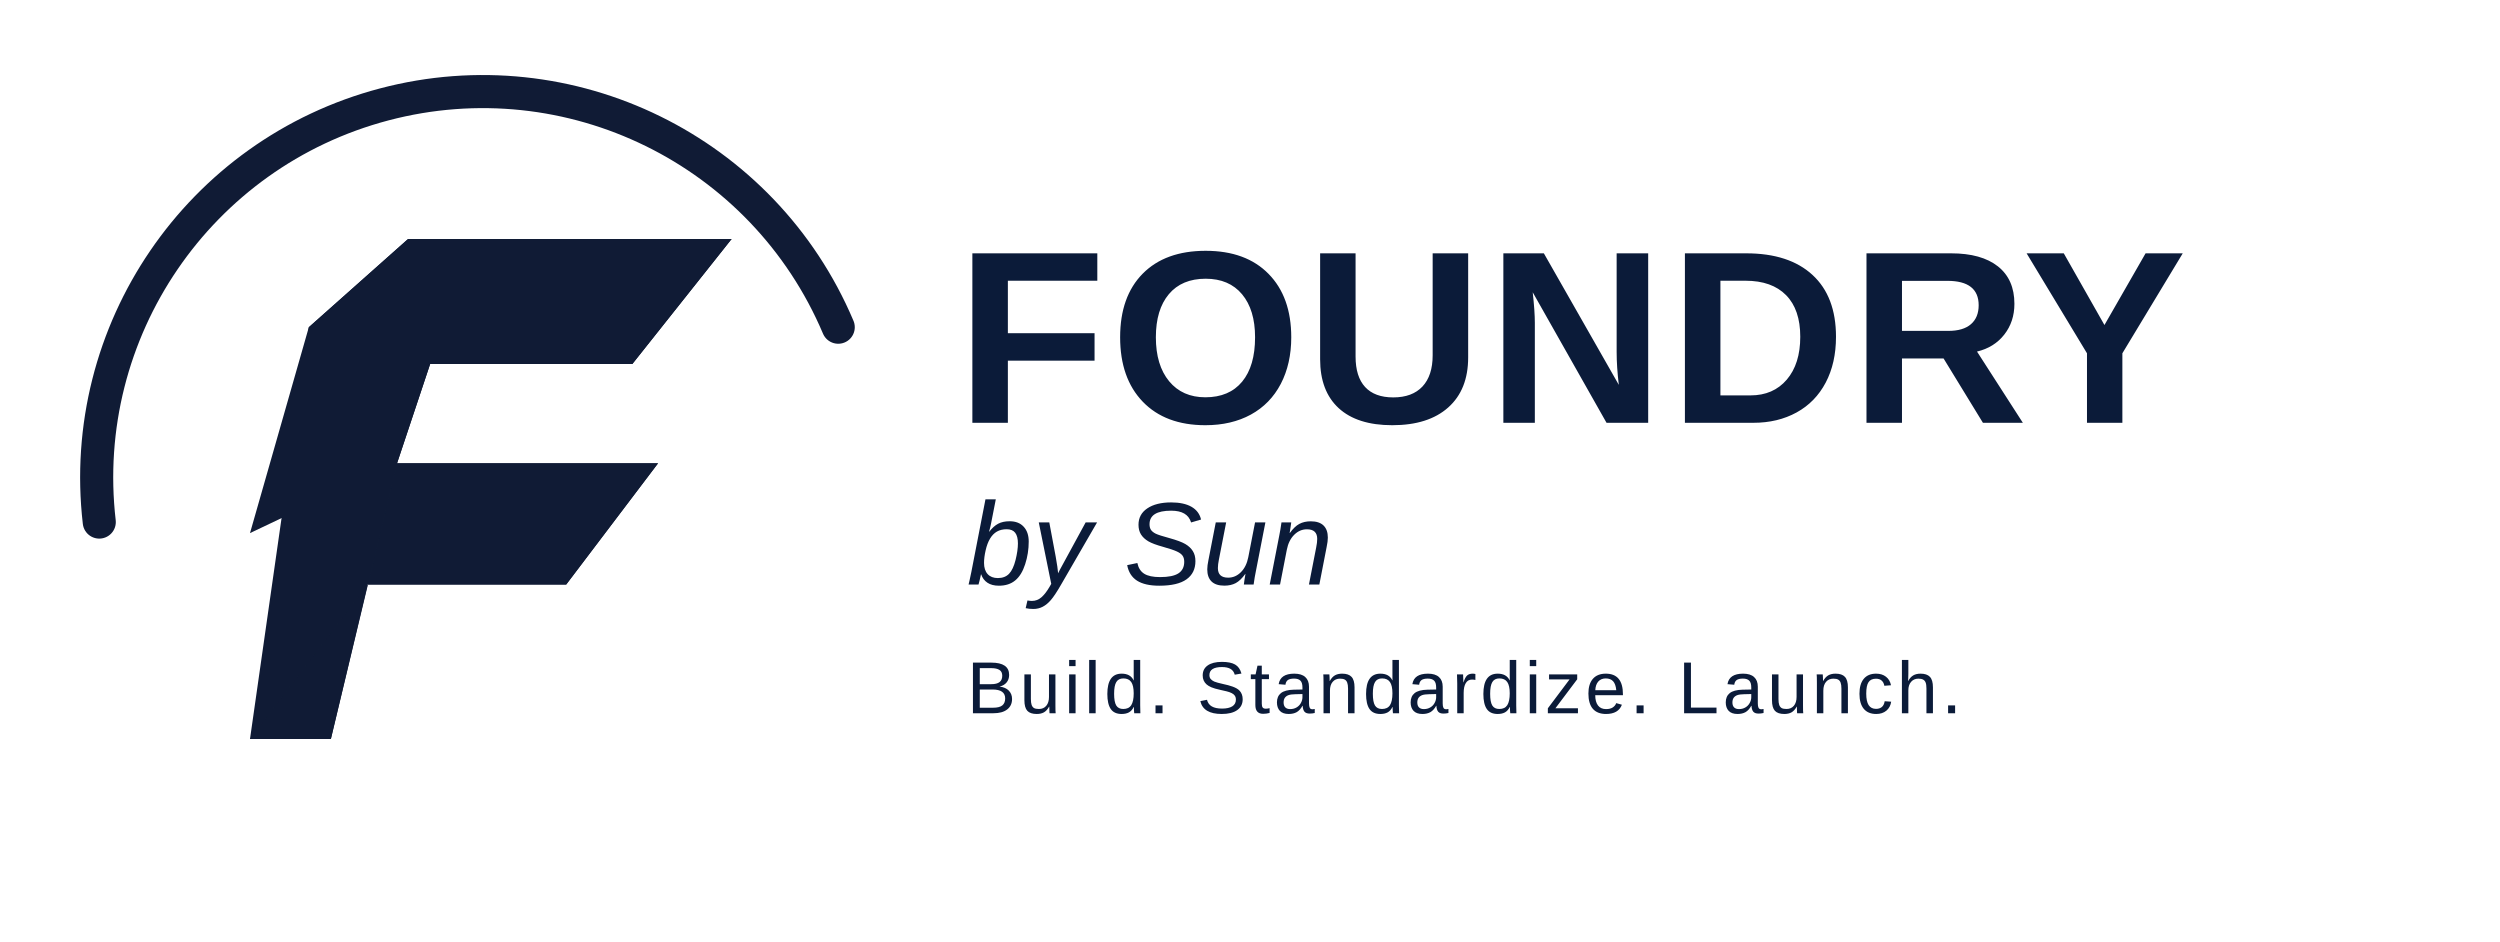
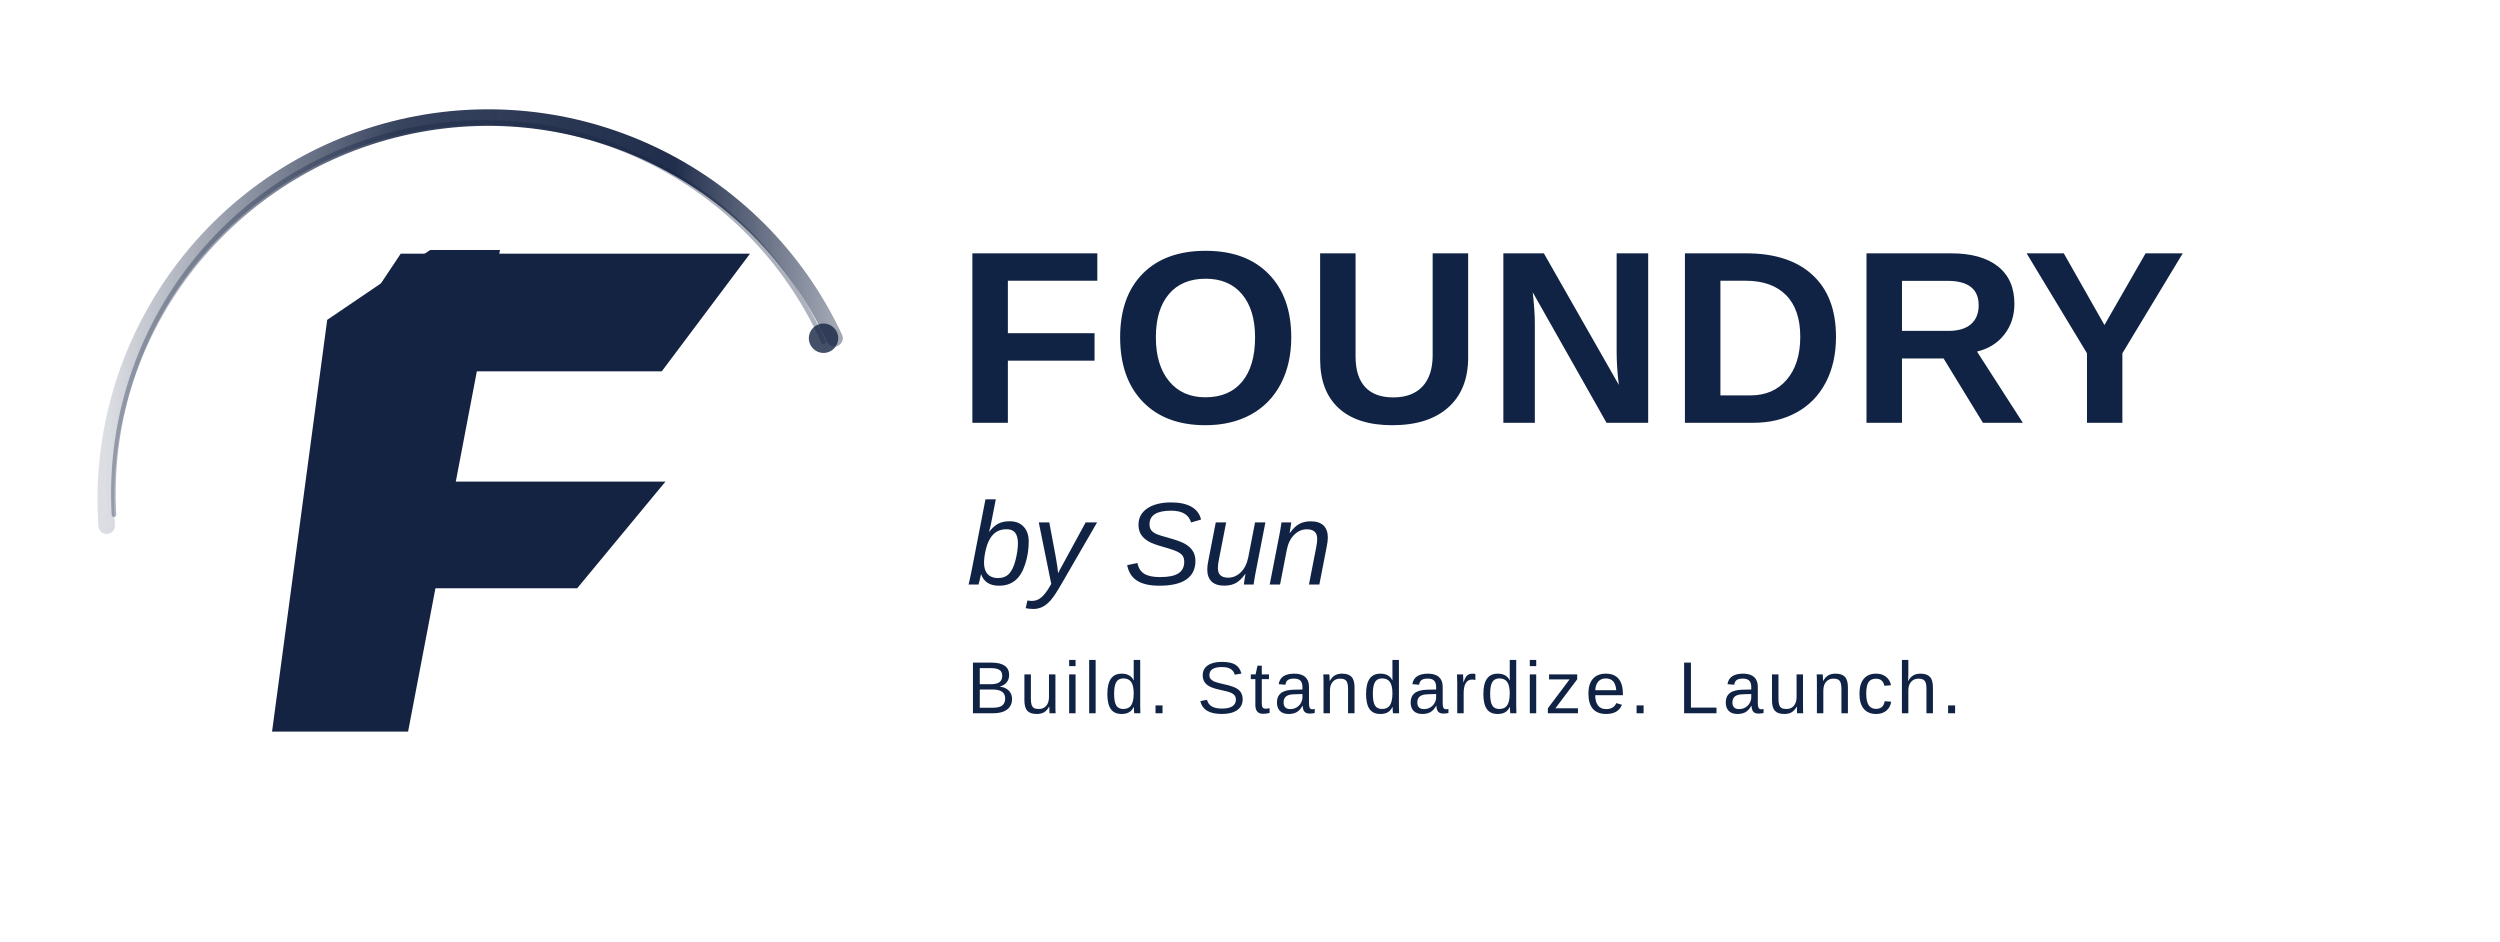
<svg xmlns="http://www.w3.org/2000/svg" viewBox="0 0 680 256" role="img" aria-label="FOUNDRY by Sun lockup">
  <defs>
-     <linearGradient id="sun" x1="0" y1="0" x2="1" y2="1">
-       <stop stop-color="#101B35" />
-       <stop offset="1" stop-color="#101B35" />
+     <linearGradient id="warm" x1="0" y1="0" x2="1" y2="1">
+       <stop stop-color="#152342" />
+       <stop offset=".58" stop-color="#152342" />
+       <stop offset="1" stop-color="#152342" />
    </linearGradient>
-     <linearGradient id="blue" x1="0" y1="0" x2="1" y2="1">
-       <stop stop-color="#101B35" />
-       <stop offset="1" stop-color="#101B35" />
+     <linearGradient id="cool" x1="0" y1="0" x2="1" y2="1">
+       <stop stop-color="#152342" />
+       <stop offset="1" stop-color="#152342" />
+     </linearGradient>
+     <linearGradient id="glass" x1="0" y1="0" x2="1" y2="0">
+       <stop stop-color="#152342" stop-opacity=".15" />
+       <stop offset=".4" stop-color="#152342" stop-opacity=".85" />
+       <stop offset=".78" stop-color="#152342" stop-opacity=".95" />
+       <stop offset="1" stop-color="#152342" stop-opacity=".4" />
    </linearGradient>
  </defs>
-   <g>
-     <path d="M27 142 A105 105 0 0 1 228 89" fill="none" stroke="url(#sun)" stroke-width="9" stroke-linecap="round" />
-     <path d="M68 201 L84 89 L111 65 L199 65 L172 99 L117 99 L108 126 L179 126 L154 159 L100 159 L90 201 Z" fill="url(#blue)" />
-     <path d="M84 89 L111 65 L199 65 L172 99 L117 99 L108 126 L68 145 Z" fill="url(#sun)" />
-     <path d="M68 201 L100 159 L154 159 L179 126 L108 126 L90 201 Z" fill="url(#blue)" opacity=".94" />
-   </g>
-   <g fill="#0B1B39" font-family="Arial,Helvetica,sans-serif">
+   <path d="M29 143 A104 104 0 0 1 227 92" fill="none" stroke="url(#glass)" stroke-width="4.5" stroke-linecap="round" />
+   <path d="M31 140 A101 101 0 0 1 224 93" fill="none" stroke="#152342" stroke-opacity=".35" stroke-width="1.25" stroke-linecap="round" />
+   <circle cx="224" cy="92" r="4" fill="#152342" opacity=".8" />
+   <path d="M74 199 L89 87 L117 68 L136 68 L111 199 Z" fill="url(#cool)" />
+   <path d="M109 69 L204 69 L180 101 L116 101 L95 90 Z" fill="url(#warm)" />
+   <path d="M108 131 L181 131 L157 160 L104 160 Z" fill="url(#cool)" />
+   <g fill="#112344" font-family="Arial,Helvetica,sans-serif">
    <text x="260" y="115" font-size="67" font-weight="800" letter-spacing="1">FOUNDRY</text>
    <text x="263" y="159" font-size="32" font-style="italic">by Sun</text>
    <text x="263" y="194" font-size="20" letter-spacing="1">Build. Standardize. Launch.</text>
  </g>
</svg>
